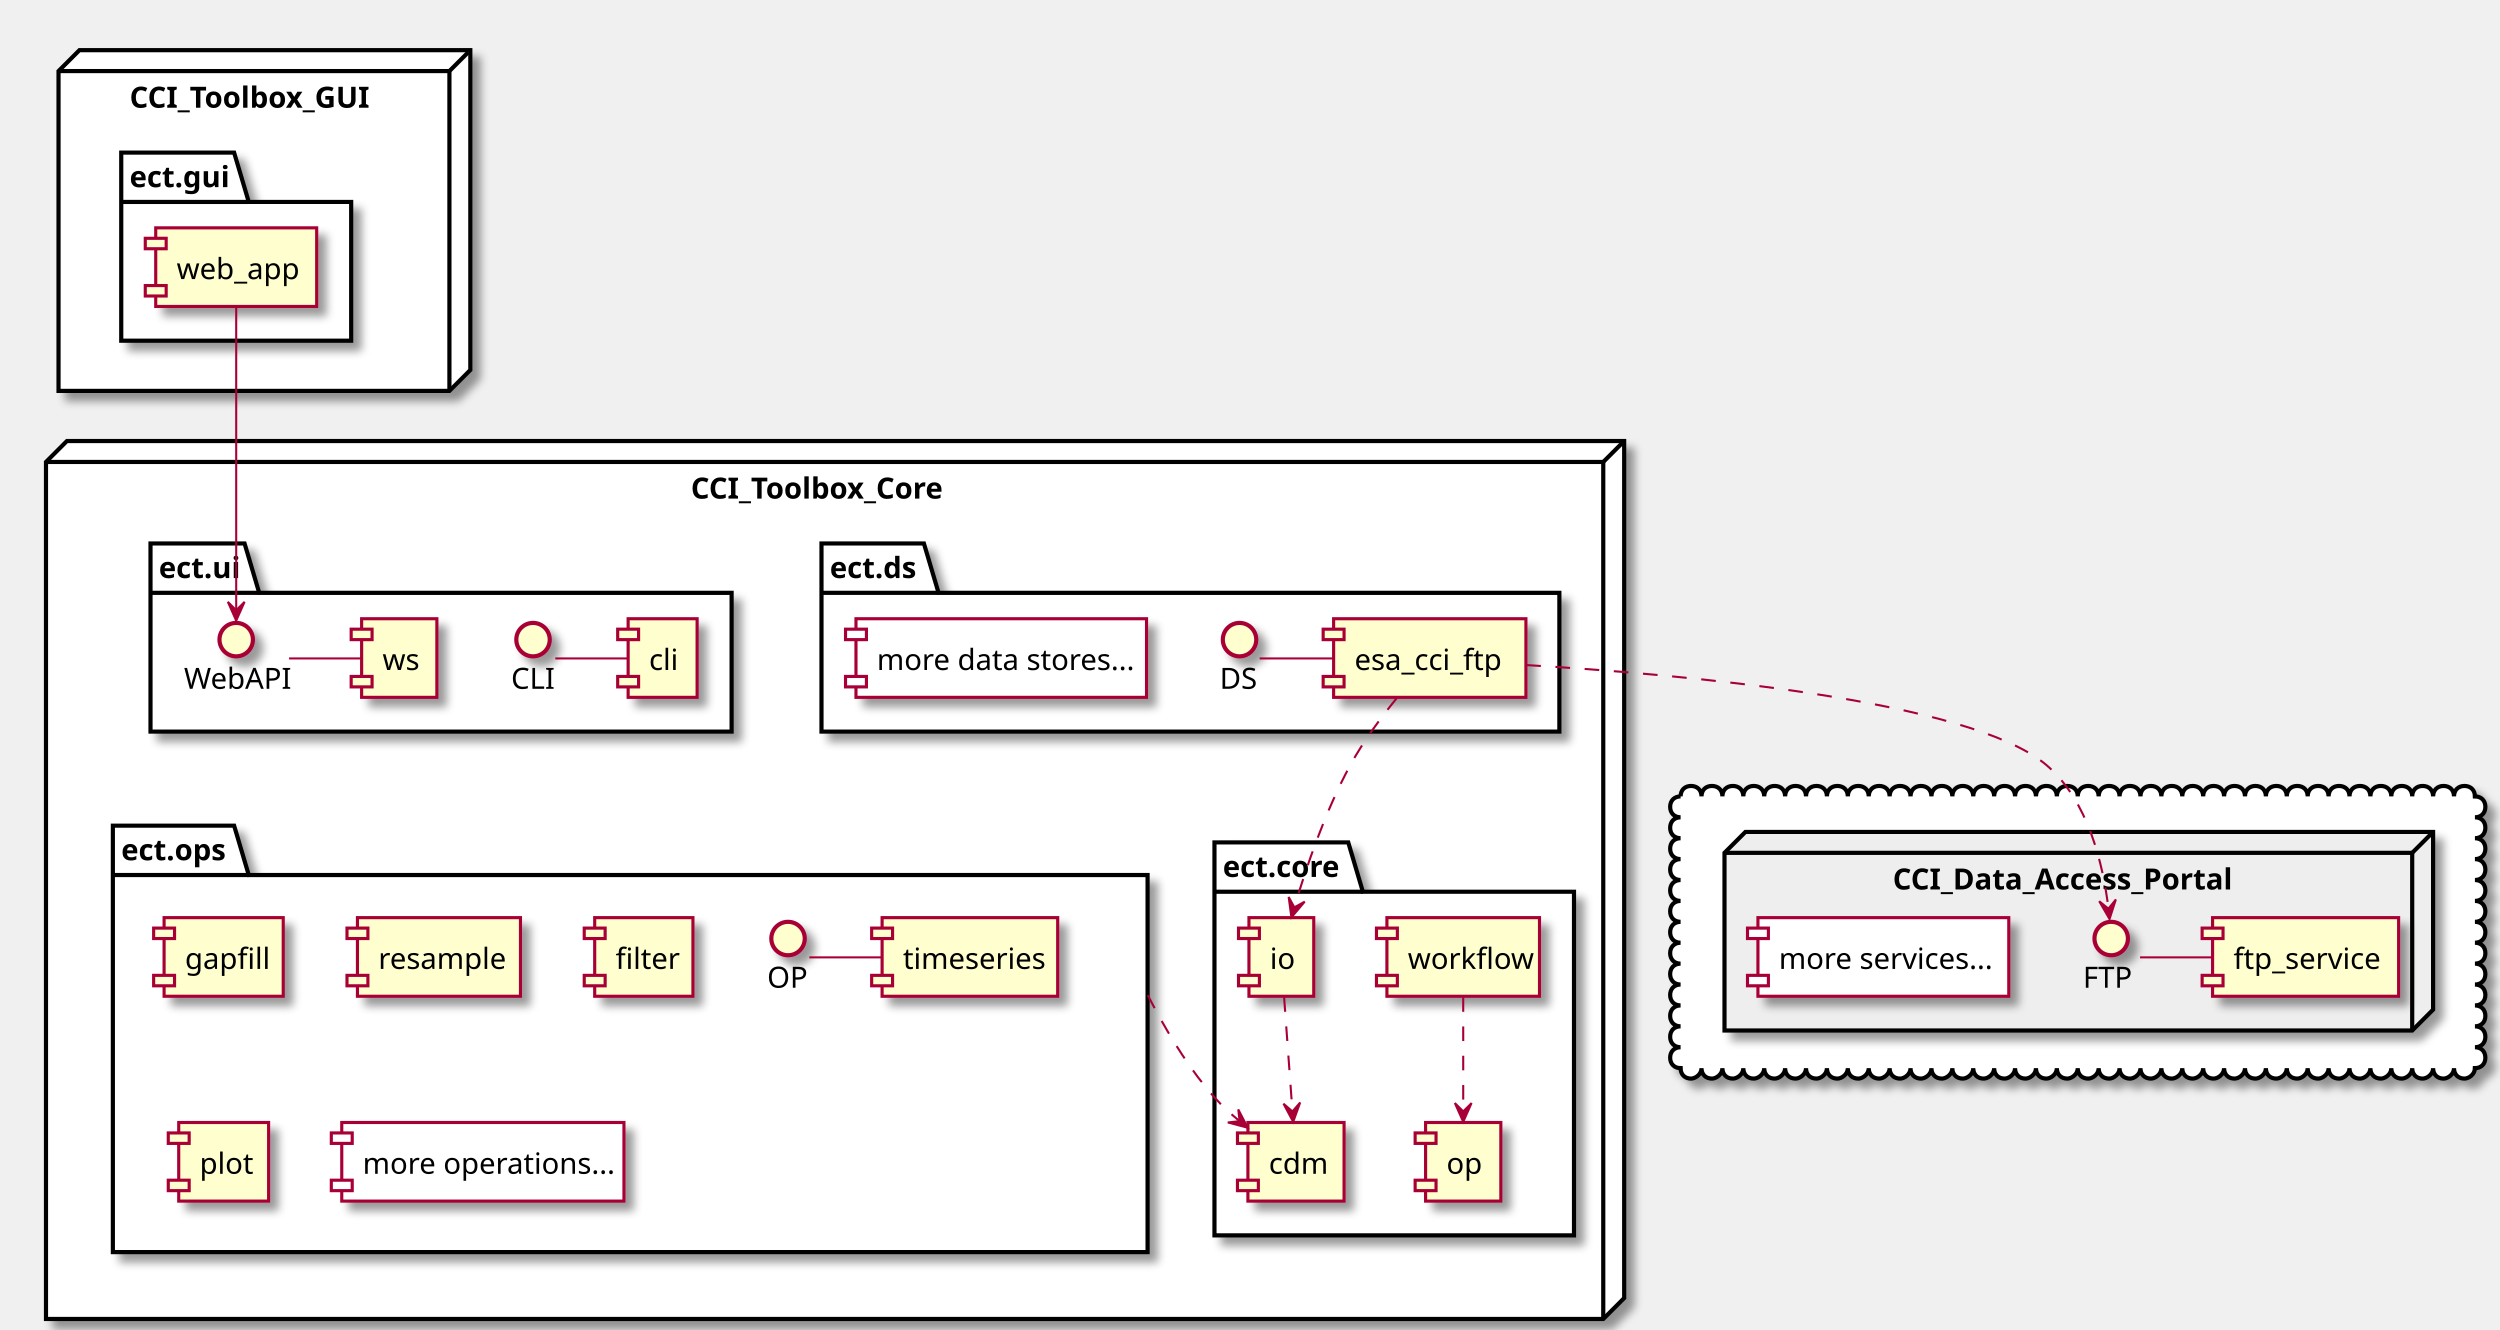
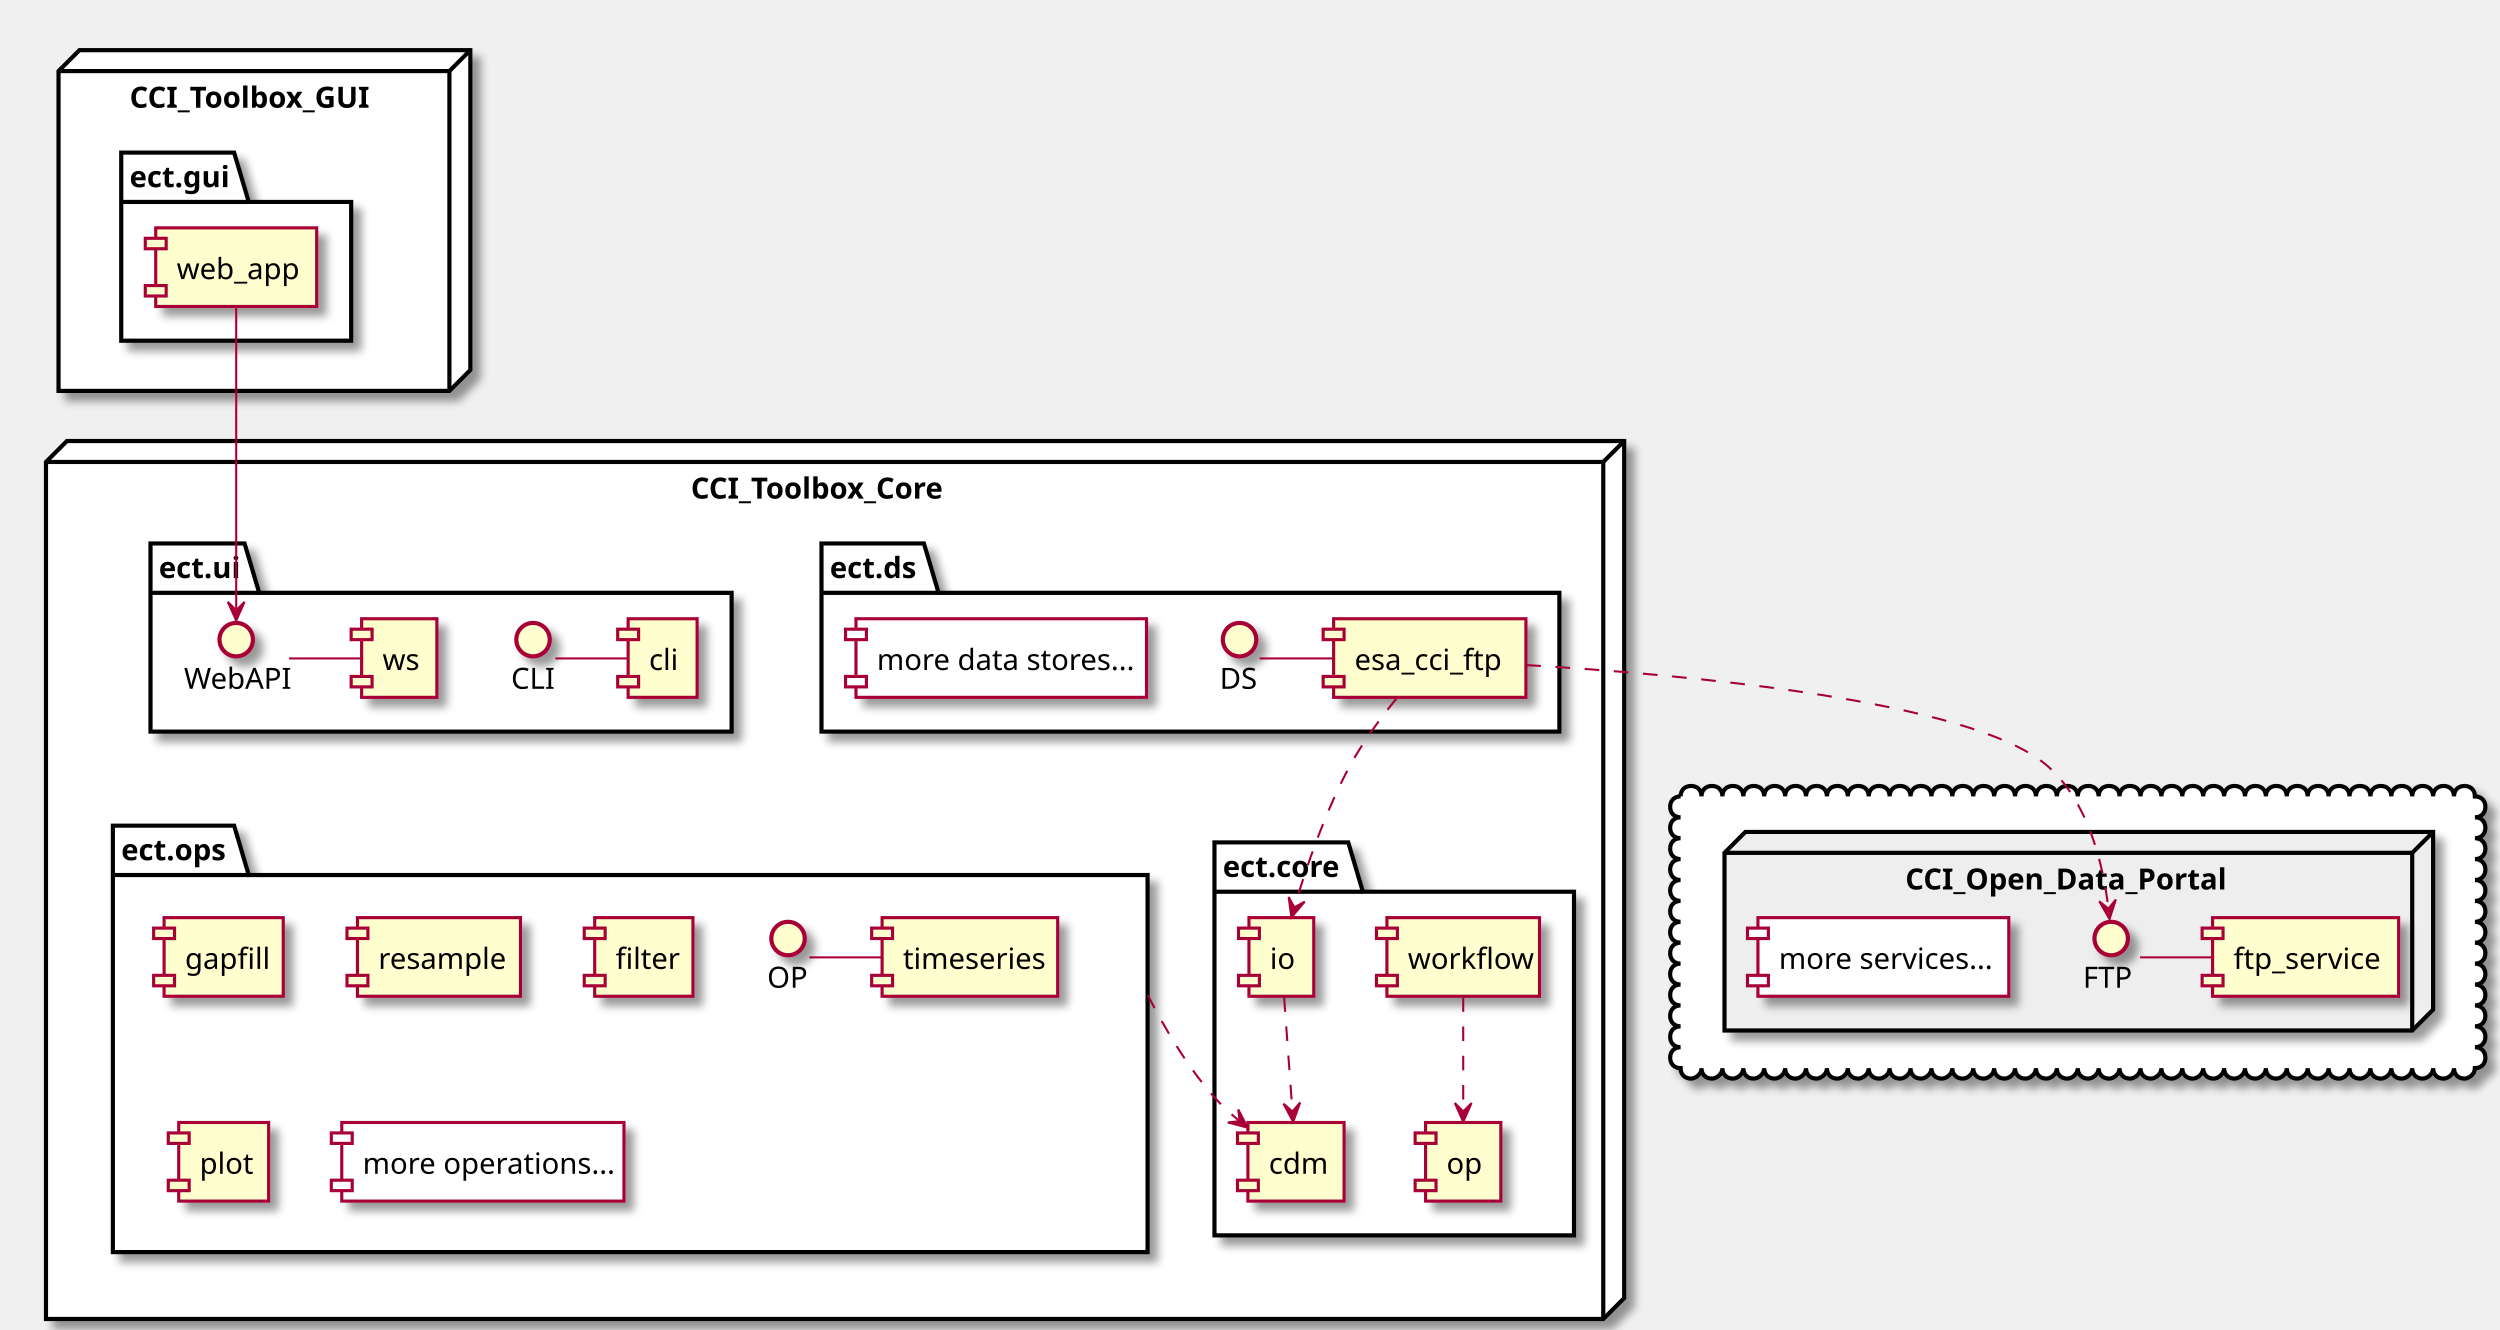
<svg xmlns="http://www.w3.org/2000/svg" height="636px" style="width:1196px;height:636px;" version="1.1" viewBox="0 0 1196 636" width="1196px">
  <defs>
    <filter height="300%" id="f1" width="300%" x="-1" y="-1">
      <feGaussianBlur result="blurOut" stdDeviation="2.0" />
      <feColorMatrix in="blurOut" result="blurOut2" type="matrix" values="0 0 0 0 0 0 0 0 0 0 0 0 0 0 0 0 0 0 .4 0" />
      <feOffset dx="4.0" dy="4.0" in="blurOut2" result="blurOut3" />
      <feBlend in="SourceGraphic" in2="blurOut3" mode="normal" />
    </filter>
  </defs>
  <g>
    <polygon fill="#FFFFFF" filter="url(#f1)" points="22,221,32,211,777,211,777,621,767,631,22,631,22,221" style="stroke: #000000; stroke-width: 2.0;" />
    <line style="stroke: #000000; stroke-width: 2.0;" x1="767" x2="776" y1="221" y2="212" />
    <line style="stroke: #000000; stroke-width: 2.0;" x1="22" x2="767" y1="221" y2="221" />
    <line style="stroke: #000000; stroke-width: 2.0;" x1="767" x2="767" y1="221" y2="631" />
    <text fill="#000000" font-family="sans-serif" font-size="14" font-weight="bold" lengthAdjust="spacingAndGlyphs" textLength="130" x="330.5" y="238.533">CCI_Toolbox_Core</text>
    <polygon fill="#FFFFFF" filter="url(#f1)" points="393,260,442,260,449,283.609,746,283.609,746,350,393,350,393,260" style="stroke: #000000; stroke-width: 2.0;" />
    <line style="stroke: #000000; stroke-width: 2.0;" x1="393" x2="449" y1="283.609" y2="283.609" />
    <text fill="#000000" font-family="sans-serif" font-size="14" font-weight="bold" lengthAdjust="spacingAndGlyphs" textLength="43" x="397" y="276.533">ect.ds</text>
    <polygon fill="#FFFFFF" filter="url(#f1)" points="54,395,112,395,119,418.609,549,418.609,549,599,54,599,54,395" style="stroke: #000000; stroke-width: 2.0;" />
    <line style="stroke: #000000; stroke-width: 2.0;" x1="54" x2="119" y1="418.609" y2="418.609" />
    <text fill="#000000" font-family="sans-serif" font-size="14" font-weight="bold" lengthAdjust="spacingAndGlyphs" textLength="52" x="58" y="411.533">ect.ops</text>
    <polygon fill="#FFFFFF" filter="url(#f1)" points="581,403,645,403,652,426.609,753,426.609,753,591,581,591,581,403" style="stroke: #000000; stroke-width: 2.0;" />
    <line style="stroke: #000000; stroke-width: 2.0;" x1="581" x2="652" y1="426.609" y2="426.609" />
    <text fill="#000000" font-family="sans-serif" font-size="14" font-weight="bold" lengthAdjust="spacingAndGlyphs" textLength="58" x="585" y="419.533">ect.core</text>
    <polygon fill="#FFFFFF" filter="url(#f1)" points="72,260,117,260,124,283.609,350,283.609,350,350,72,350,72,260" style="stroke: #000000; stroke-width: 2.0;" />
    <line style="stroke: #000000; stroke-width: 2.0;" x1="72" x2="124" y1="283.609" y2="283.609" />
    <text fill="#000000" font-family="sans-serif" font-size="14" font-weight="bold" lengthAdjust="spacingAndGlyphs" textLength="39" x="76" y="276.533">ect.ui</text>
    <polygon fill="#FFFFFF" filter="url(#f1)" points="28,34,38,24,225,24,225,177,215,187,28,187,28,34" style="stroke: #000000; stroke-width: 2.0;" />
    <line style="stroke: #000000; stroke-width: 2.0;" x1="215" x2="224" y1="34" y2="25" />
    <line style="stroke: #000000; stroke-width: 2.0;" x1="28" x2="215" y1="34" y2="34" />
    <line style="stroke: #000000; stroke-width: 2.0;" x1="215" x2="215" y1="34" y2="187" />
    <text fill="#000000" font-family="sans-serif" font-size="14" font-weight="bold" lengthAdjust="spacingAndGlyphs" textLength="121" x="62" y="51.533">CCI_Toolbox_GUI</text>
    <polygon fill="#FFFFFF" filter="url(#f1)" points="58,73,112,73,119,96.609,168,96.609,168,163,58,163,58,73" style="stroke: #000000; stroke-width: 2.0;" />
    <line style="stroke: #000000; stroke-width: 2.0;" x1="58" x2="119" y1="96.609" y2="96.609" />
    <text fill="#000000" font-family="sans-serif" font-size="14" font-weight="bold" lengthAdjust="spacingAndGlyphs" textLength="48" x="62" y="89.533">ect.gui</text>
    <path d="M804,381 C804,378 806,376 809,376 C812,376 814,378 814,381 C814,378 816,376 819,376 C822,376 824,378 824,381 C824,378 826,376 829,376 C832,376 834,378 834,381 C834,378 836,376 839,376 C842,376 844,378 844,381 C844,378 846,376 849,376 C852,376 854,378 854,381 C854,378 856,376 859,376 C862,376 864,378 864,381 C864,378 866,376 869,376 C872,376 874,378 874,381 C874,378 876,376 879,376 C882,376 884,378 884,381 C884,378 886,376 889,376 C892,376 894,378 894,381 C894,378 896,376 899,376 C902,376 904,378 904,381 C904,378 906,376 909,376 C912,376 914,378 914,381 C914,378 916,376 919,376 C922,376 924,378 924,381 C924,378 926,376 929,376 C932,376 934,378 934,381 C934,378 936,376 939,376 C942,376 944,378 944,381 C944,378 946,376 949,376 C952,376 954,378 954,381 C954,378 956,376 959,376 C962,376 964,378 964,381 C964,378 966,376 969,376 C972,376 974,378 974,381 C974,378 976,376 979,376 C982,376 984,378 984,381 C984,378 986,376 989,376 C992,376 994,378 994,381 C994,378 996,376 999,376 C1002,376 1004,378 1004,381 C1004,378 1006,376 1009,376 C1012,376 1014,378 1014,381 C1014,378 1016,376 1019,376 C1022,376 1024,378 1024,381 C1024,378 1026,376 1029,376 C1032,376 1034,378 1034,381 C1034,378 1036,376 1039,376 C1042,376 1044,378 1044,381 C1044,378 1046,376 1049,376 C1052,376 1054,378 1054,381 C1054,378 1056,376 1059,376 C1062,376 1064,378 1064,381 C1064,378 1066,376 1069,376 C1072,376 1074,378 1074,381 C1074,378 1076,376 1079,376 C1082,376 1084,378 1084,381 C1084,378 1086,376 1089,376 C1092,376 1094,378 1094,381 C1094,378 1096,376 1099,376 C1102,376 1104,378 1104,381 C1104,378 1106,376 1109,376 C1112,376 1114,378 1114,381 C1114,378 1116,376 1119,376 C1122,376 1124,378 1124,381 C1124,378 1126,376 1129,376 C1132,376 1134,378 1134,381 C1134,378 1136,376 1139,376 C1142,376 1144,378 1144,381 C1144,378 1146,376 1149,376 C1152,376 1154,378 1154,381 C1154,378 1156,376 1159,376 C1162,376 1164,378 1164,381 C1164,378 1166,376 1169,376 C1172,376 1174,378 1174,381 C1174,378 1176,376 1179,376 C1182,376 1184,378 1184,381 C1187,381 1189,383 1189,386 C1189,389 1187,391 1184,391 C1187,391 1189,393 1189,396 C1189,399 1187,401 1184,401 C1187,401 1189,403 1189,406 C1189,409 1187,411 1184,411 C1187,411 1189,413 1189,416 C1189,419 1187,421 1184,421 C1187,421 1189,423 1189,426 C1189,429 1187,431 1184,431 C1187,431 1189,433 1189,436 C1189,439 1187,441 1184,441 C1187,441 1189,443 1189,446 C1189,449 1187,451 1184,451 C1187,451 1189,453 1189,456 C1189,459 1187,461 1184,461 C1187,461 1189,463 1189,466 C1189,469 1187,471 1184,471 C1187,471 1189,473 1189,476 C1189,479 1187,481 1184,481 C1187,481 1189,483 1189,486 C1189,489 1187,491 1184,491 C1187,491 1189,493 1189,496 C1189,499 1187,501 1184,501 C1187,501 1189,503 1189,506 C1189,509 1187,511 1184,511 C1184,514 1181,516 1179,516 C1176,516 1174,514 1174,511 C1174,514 1171,516 1169,516 C1166,516 1164,514 1164,511 C1164,514 1161,516 1159,516 C1156,516 1154,514 1154,511 C1154,514 1151,516 1149,516 C1146,516 1144,514 1144,511 C1144,514 1141,516 1139,516 C1136,516 1134,514 1134,511 C1134,514 1131,516 1129,516 C1126,516 1124,514 1124,511 C1124,514 1121,516 1119,516 C1116,516 1114,514 1114,511 C1114,514 1111,516 1109,516 C1106,516 1104,514 1104,511 C1104,514 1101,516 1099,516 C1096,516 1094,514 1094,511 C1094,514 1091,516 1089,516 C1086,516 1084,514 1084,511 C1084,514 1081,516 1079,516 C1076,516 1074,514 1074,511 C1074,514 1071,516 1069,516 C1066,516 1064,514 1064,511 C1064,514 1061,516 1059,516 C1056,516 1054,514 1054,511 C1054,514 1051,516 1049,516 C1046,516 1044,514 1044,511 C1044,514 1041,516 1039,516 C1036,516 1034,514 1034,511 C1034,514 1031,516 1029,516 C1026,516 1024,514 1024,511 C1024,514 1021,516 1019,516 C1016,516 1014,514 1014,511 C1014,514 1011,516 1009,516 C1006,516 1004,514 1004,511 C1004,514 1001,516 999,516 C996,516 994,514 994,511 C994,514 991,516 989,516 C986,516 984,514 984,511 C984,514 981,516 979,516 C976,516 974,514 974,511 C974,514 971,516 969,516 C966,516 964,514 964,511 C964,514 961,516 959,516 C956,516 954,514 954,511 C954,514 951,516 949,516 C946,516 944,514 944,511 C944,514 941,516 939,516 C936,516 934,514 934,511 C934,514 931,516 929,516 C926,516 924,514 924,511 C924,514 921,516 919,516 C916,516 914,514 914,511 C914,514 911,516 909,516 C906,516 904,514 904,511 C904,514 901,516 899,516 C896,516 894,514 894,511 C894,514 891,516 889,516 C886,516 884,514 884,511 C884,514 881,516 879,516 C876,516 874,514 874,511 C874,514 871,516 869,516 C866,516 864,514 864,511 C864,514 861,516 859,516 C856,516 854,514 854,511 C854,514 851,516 849,516 C846,516 844,514 844,511 C844,514 841,516 839,516 C836,516 834,514 834,511 C834,514 831,516 829,516 C826,516 824,514 824,511 C824,514 821,516 819,516 C816,516 814,514 814,511 C814,514 811,516 809,516 C806,516 804,514 804,511 C801,511 799,509 799,506 C799,503 801,501 804,501 C801,501 799,499 799,496 C799,493 801,491 804,491 C801,491 799,489 799,486 C799,483 801,481 804,481 C801,481 799,479 799,476 C799,473 801,471 804,471 C801,471 799,469 799,466 C799,463 801,461 804,461 C801,461 799,459 799,456 C799,453 801,451 804,451 C801,451 799,449 799,446 C799,443 801,441 804,441 C801,441 799,439 799,436 C799,433 801,431 804,431 C801,431 799,429 799,426 C799,423 801,421 804,421 C801,421 799,419 799,416 C799,413 801,411 804,411 C801,411 799,409 799,406 C799,403 801,401 804,401 C801,401 799,399 799,396 C799,393 801,391 804,391 C801,391 799,389 799,386 C799,383 801,381 804,381 " fill="#FFFFFF" filter="url(#f1)" style="stroke: #000000; stroke-width: 2.0;" />
    <polygon fill="#EEEEEE" filter="url(#f1)" points="825,408,835,398,1164,398,1164,483,1154,493,825,493,825,408" style="stroke: #000000; stroke-width: 2.0;" />
    <line style="stroke: #000000; stroke-width: 2.0;" x1="1154" x2="1163" y1="408" y2="399" />
    <line style="stroke: #000000; stroke-width: 2.0;" x1="825" x2="1154" y1="408" y2="408" />
    <line style="stroke: #000000; stroke-width: 2.0;" x1="1154" x2="1154" y1="408" y2="493" />
-     <text fill="#000000" font-family="sans-serif" font-size="14" font-weight="bold" lengthAdjust="spacingAndGlyphs" textLength="170" x="905.5" y="425.533">CCI_Data_Access_Portal</text>
+     <text fill="#000000" font-family="sans-serif" font-size="14" font-weight="bold" lengthAdjust="spacingAndGlyphs" textLength="158" x="911.5" y="425.533">CCI_Open_Data_Portal</text>
    <ellipse cx="593" cy="306" fill="#FEFECE" filter="url(#f1)" rx="8" ry="8" style="stroke: #A80036; stroke-width: 2.0;" />
    <text fill="#000000" font-family="sans-serif" font-size="14" lengthAdjust="spacingAndGlyphs" textLength="19" x="583.5" y="329.533">DS</text>
    <rect fill="#FEFECE" filter="url(#f1)" height="37.609" style="stroke: #A80036; stroke-width: 1.5;" width="92" x="638" y="296" />
    <rect fill="#FEFECE" height="5" style="stroke: #A80036; stroke-width: 1.5;" width="10" x="633" y="301" />
    <rect fill="#FEFECE" height="5" style="stroke: #A80036; stroke-width: 1.5;" width="10" x="633" y="323.609" />
    <text fill="#000000" font-family="sans-serif" font-size="14" lengthAdjust="spacingAndGlyphs" textLength="72" x="648" y="320.533">esa_cci_ftp</text>
    <rect fill="#FFFFFF" filter="url(#f1)" height="37.609" style="stroke: #A80036; stroke-width: 1.5;" width="139" x="409.5" y="296" />
    <rect fill="#FFFFFF" height="5" style="stroke: #A80036; stroke-width: 1.5;" width="10" x="404.5" y="301" />
    <rect fill="#FFFFFF" height="5" style="stroke: #A80036; stroke-width: 1.5;" width="10" x="404.5" y="323.609" />
    <text fill="#000000" font-family="sans-serif" font-size="14" lengthAdjust="spacingAndGlyphs" textLength="119" x="419.5" y="320.533">more data stores...</text>
    <ellipse cx="377" cy="449" fill="#FEFECE" filter="url(#f1)" rx="8" ry="8" style="stroke: #A80036; stroke-width: 2.0;" />
    <text fill="#000000" font-family="sans-serif" font-size="14" lengthAdjust="spacingAndGlyphs" textLength="20" x="367" y="472.533">OP</text>
    <rect fill="#FEFECE" filter="url(#f1)" height="37.609" style="stroke: #A80036; stroke-width: 1.5;" width="84" x="422" y="439" />
    <rect fill="#FEFECE" height="5" style="stroke: #A80036; stroke-width: 1.5;" width="10" x="417" y="444" />
    <rect fill="#FEFECE" height="5" style="stroke: #A80036; stroke-width: 1.5;" width="10" x="417" y="466.609" />
    <text fill="#000000" font-family="sans-serif" font-size="14" lengthAdjust="spacingAndGlyphs" textLength="64" x="432" y="463.533">timeseries</text>
    <rect fill="#FEFECE" filter="url(#f1)" height="37.609" style="stroke: #A80036; stroke-width: 1.5;" width="57" x="78.5" y="439" />
    <rect fill="#FEFECE" height="5" style="stroke: #A80036; stroke-width: 1.5;" width="10" x="73.5" y="444" />
    <rect fill="#FEFECE" height="5" style="stroke: #A80036; stroke-width: 1.5;" width="10" x="73.5" y="466.609" />
    <text fill="#000000" font-family="sans-serif" font-size="14" lengthAdjust="spacingAndGlyphs" textLength="37" x="88.5" y="463.533">gapfill</text>
    <rect fill="#FEFECE" filter="url(#f1)" height="37.609" style="stroke: #A80036; stroke-width: 1.5;" width="78" x="171" y="439" />
    <rect fill="#FEFECE" height="5" style="stroke: #A80036; stroke-width: 1.5;" width="10" x="166" y="444" />
    <rect fill="#FEFECE" height="5" style="stroke: #A80036; stroke-width: 1.5;" width="10" x="166" y="466.609" />
    <text fill="#000000" font-family="sans-serif" font-size="14" lengthAdjust="spacingAndGlyphs" textLength="58" x="181" y="463.533">resample</text>
    <rect fill="#FEFECE" filter="url(#f1)" height="37.609" style="stroke: #A80036; stroke-width: 1.5;" width="47" x="284.5" y="439" />
    <rect fill="#FEFECE" height="5" style="stroke: #A80036; stroke-width: 1.5;" width="10" x="279.5" y="444" />
    <rect fill="#FEFECE" height="5" style="stroke: #A80036; stroke-width: 1.5;" width="10" x="279.5" y="466.609" />
    <text fill="#000000" font-family="sans-serif" font-size="14" lengthAdjust="spacingAndGlyphs" textLength="27" x="294.5" y="463.533">filter</text>
    <rect fill="#FEFECE" filter="url(#f1)" height="37.609" style="stroke: #A80036; stroke-width: 1.5;" width="43" x="85.5" y="537" />
    <rect fill="#FEFECE" height="5" style="stroke: #A80036; stroke-width: 1.5;" width="10" x="80.5" y="542" />
    <rect fill="#FEFECE" height="5" style="stroke: #A80036; stroke-width: 1.5;" width="10" x="80.5" y="564.609" />
    <text fill="#000000" font-family="sans-serif" font-size="14" lengthAdjust="spacingAndGlyphs" textLength="23" x="95.5" y="561.533">plot</text>
    <rect fill="#FFFFFF" filter="url(#f1)" height="37.609" style="stroke: #A80036; stroke-width: 1.5;" width="135" x="163.5" y="537" />
    <rect fill="#FFFFFF" height="5" style="stroke: #A80036; stroke-width: 1.5;" width="10" x="158.5" y="542" />
    <rect fill="#FFFFFF" height="5" style="stroke: #A80036; stroke-width: 1.5;" width="10" x="158.5" y="564.609" />
    <text fill="#000000" font-family="sans-serif" font-size="14" lengthAdjust="spacingAndGlyphs" textLength="115" x="173.5" y="561.533">more operations...</text>
    <rect fill="#FEFECE" filter="url(#f1)" height="37.609" style="stroke: #A80036; stroke-width: 1.5;" width="46" x="597" y="537" />
    <rect fill="#FEFECE" height="5" style="stroke: #A80036; stroke-width: 1.5;" width="10" x="592" y="542" />
    <rect fill="#FEFECE" height="5" style="stroke: #A80036; stroke-width: 1.5;" width="10" x="592" y="564.609" />
    <text fill="#000000" font-family="sans-serif" font-size="14" lengthAdjust="spacingAndGlyphs" textLength="26" x="607" y="561.533">cdm</text>
    <rect fill="#FEFECE" filter="url(#f1)" height="37.609" style="stroke: #A80036; stroke-width: 1.5;" width="31" x="597.5" y="439" />
    <rect fill="#FEFECE" height="5" style="stroke: #A80036; stroke-width: 1.5;" width="10" x="592.5" y="444" />
    <rect fill="#FEFECE" height="5" style="stroke: #A80036; stroke-width: 1.5;" width="10" x="592.5" y="466.609" />
    <text fill="#000000" font-family="sans-serif" font-size="14" lengthAdjust="spacingAndGlyphs" textLength="11" x="607.5" y="463.533">io</text>
    <rect fill="#FEFECE" filter="url(#f1)" height="37.609" style="stroke: #A80036; stroke-width: 1.5;" width="36" x="682" y="537" />
    <rect fill="#FEFECE" height="5" style="stroke: #A80036; stroke-width: 1.5;" width="10" x="677" y="542" />
    <rect fill="#FEFECE" height="5" style="stroke: #A80036; stroke-width: 1.5;" width="10" x="677" y="564.609" />
    <text fill="#000000" font-family="sans-serif" font-size="14" lengthAdjust="spacingAndGlyphs" textLength="16" x="692" y="561.533">op</text>
    <rect fill="#FEFECE" filter="url(#f1)" height="37.609" style="stroke: #A80036; stroke-width: 1.5;" width="73" x="663.5" y="439" />
    <rect fill="#FEFECE" height="5" style="stroke: #A80036; stroke-width: 1.5;" width="10" x="658.5" y="444" />
    <rect fill="#FEFECE" height="5" style="stroke: #A80036; stroke-width: 1.5;" width="10" x="658.5" y="466.609" />
    <text fill="#000000" font-family="sans-serif" font-size="14" lengthAdjust="spacingAndGlyphs" textLength="53" x="673.5" y="463.533">workflow</text>
    <ellipse cx="255" cy="306" fill="#FEFECE" filter="url(#f1)" rx="8" ry="8" style="stroke: #A80036; stroke-width: 2.0;" />
    <text fill="#000000" font-family="sans-serif" font-size="14" lengthAdjust="spacingAndGlyphs" textLength="21" x="244.5" y="329.533">CLI</text>
    <rect fill="#FEFECE" filter="url(#f1)" height="37.609" style="stroke: #A80036; stroke-width: 1.5;" width="33" x="300.5" y="296" />
    <rect fill="#FEFECE" height="5" style="stroke: #A80036; stroke-width: 1.5;" width="10" x="295.5" y="301" />
    <rect fill="#FEFECE" height="5" style="stroke: #A80036; stroke-width: 1.5;" width="10" x="295.5" y="323.609" />
    <text fill="#000000" font-family="sans-serif" font-size="14" lengthAdjust="spacingAndGlyphs" textLength="13" x="310.5" y="320.533">cli</text>
    <ellipse cx="113" cy="306" fill="#FEFECE" filter="url(#f1)" rx="8" ry="8" style="stroke: #A80036; stroke-width: 2.0;" />
    <text fill="#000000" font-family="sans-serif" font-size="14" lengthAdjust="spacingAndGlyphs" textLength="50" x="88" y="329.533">WebAPI</text>
    <rect fill="#FEFECE" filter="url(#f1)" height="37.609" style="stroke: #A80036; stroke-width: 1.5;" width="36" x="173" y="296" />
    <rect fill="#FEFECE" height="5" style="stroke: #A80036; stroke-width: 1.5;" width="10" x="168" y="301" />
    <rect fill="#FEFECE" height="5" style="stroke: #A80036; stroke-width: 1.5;" width="10" x="168" y="323.609" />
    <text fill="#000000" font-family="sans-serif" font-size="14" lengthAdjust="spacingAndGlyphs" textLength="16" x="183" y="320.533">ws</text>
    <rect fill="#FEFECE" filter="url(#f1)" height="37.609" style="stroke: #A80036; stroke-width: 1.5;" width="77" x="74.5" y="109" />
    <rect fill="#FEFECE" height="5" style="stroke: #A80036; stroke-width: 1.5;" width="10" x="69.5" y="114" />
    <rect fill="#FEFECE" height="5" style="stroke: #A80036; stroke-width: 1.5;" width="10" x="69.5" y="136.609" />
    <text fill="#000000" font-family="sans-serif" font-size="14" lengthAdjust="spacingAndGlyphs" textLength="57" x="84.5" y="133.533">web_app</text>
    <ellipse cx="1010" cy="449" fill="#FEFECE" filter="url(#f1)" rx="8" ry="8" style="stroke: #A80036; stroke-width: 2.0;" />
    <text fill="#000000" font-family="sans-serif" font-size="14" lengthAdjust="spacingAndGlyphs" textLength="27" x="996.5" y="472.533">FTP</text>
    <rect fill="#FEFECE" filter="url(#f1)" height="37.609" style="stroke: #A80036; stroke-width: 1.5;" width="89" x="1058.5" y="439" />
    <rect fill="#FEFECE" height="5" style="stroke: #A80036; stroke-width: 1.5;" width="10" x="1053.5" y="444" />
    <rect fill="#FEFECE" height="5" style="stroke: #A80036; stroke-width: 1.5;" width="10" x="1053.5" y="466.609" />
    <text fill="#000000" font-family="sans-serif" font-size="14" lengthAdjust="spacingAndGlyphs" textLength="69" x="1068.5" y="463.533">ftp_service</text>
    <rect fill="#FFFFFF" filter="url(#f1)" height="37.609" style="stroke: #A80036; stroke-width: 1.5;" width="120" x="841" y="439" />
    <rect fill="#FFFFFF" height="5" style="stroke: #A80036; stroke-width: 1.5;" width="10" x="836" y="444" />
    <rect fill="#FFFFFF" height="5" style="stroke: #A80036; stroke-width: 1.5;" width="10" x="836" y="466.609" />
    <text fill="#000000" font-family="sans-serif" font-size="14" lengthAdjust="spacingAndGlyphs" textLength="100" x="851" y="463.533">more services...</text>
    <path d="M602.598,315 C614.363,315 626.128,315 637.893,315 " fill="none" style="stroke: #A80036; stroke-width: 1.0;" />
    <path d="M387.195,458 C398.796,458 410.397,458 421.997,458 " fill="none" style="stroke: #A80036; stroke-width: 1.0;" />
    <path d="M265.656,315 C277.155,315 288.654,315 300.153,315 " fill="none" style="stroke: #A80036; stroke-width: 1.0;" />
    <path d="M138.289,315 C149.82,315 161.35,315 172.881,315 " fill="none" style="stroke: #A80036; stroke-width: 1.0;" />
    <path d="M1023.8,458 C1035.35,458 1046.9,458 1058.45,458 " fill="none" style="stroke: #A80036; stroke-width: 1.0;" />
    <path d="M614.317,477.057 C615.444,492.513 617.073,514.865 618.299,531.673 " fill="none" style="stroke: #A80036; stroke-width: 1.0; stroke-dasharray: 7.0,7.0;" />
    <polygon fill="#A80036" points="618.665,536.698,622.001,527.432,618.302,531.711,614.022,528.012,618.665,536.698" style="stroke: #A80036; stroke-width: 1.0;" />
    <path d="M700,477.057 C700,492.513 700,514.865 700,531.673 " fill="none" style="stroke: #A80036; stroke-width: 1.0; stroke-dasharray: 7.0,7.0;" />
    <polygon fill="#A80036" points="700,536.698,704,527.698,700,531.698,696,527.698,700,536.698" style="stroke: #A80036; stroke-width: 1.0;" />
    <path d="M730.152,318.165 C803.527,322.514 942.262,334.729 979,366 C999.035,383.054 1006.15,413.611 1008.66,434.574 " fill="none" style="stroke: #A80036; stroke-width: 1.0; stroke-dasharray: 7.0,7.0;" />
    <polygon fill="#A80036" points="1009.2,439.683,1012.226,430.311,1008.672,434.711,1004.271,431.156,1009.2,439.683" style="stroke: #A80036; stroke-width: 1.0;" />
    <path d="M668.144,334.075 C660.71,343.197 652.155,354.703 646,366 C634.094,387.852 624.92,414.871 619.302,433.769 " fill="none" style="stroke: #A80036; stroke-width: 1.0; stroke-dasharray: 7.0,7.0;" />
    <polygon fill="#A80036" points="617.812,438.872,624.174,431.354,619.213,434.072,616.495,429.112,617.812,438.872" style="stroke: #A80036; stroke-width: 1.0;" />
    <path d="M549.118,476.102 C549.211,476.285 549.305,476.468 549.4,476.653 C549.778,477.39 550.168,478.144 550.568,478.911 C551.369,480.446 552.214,482.037 553.101,483.672 C560.19,496.748 569.921,512.62 581,525 C584.576,528.996 588.744,532.837 592.998,536.358 " fill="none" style="stroke: #A80036; stroke-width: 1.0; stroke-dasharray: 7.0,7.0;" />
    <polygon fill="#A80036" points="596.915,539.496,592.392,530.747,593.013,536.37,587.39,536.99,596.915,539.496" style="stroke: #A80036; stroke-width: 1.0;" />
    <path d="M113,147.075 C113,181.132 113,254.701 113,291.74 " fill="none" style="stroke: #A80036; stroke-width: 1.0;" />
    <polygon fill="#A80036" points="113,296.93,117,287.93,113,291.93,109,287.93,113,296.93" style="stroke: #A80036; stroke-width: 1.0;" />
  </g>
</svg>
